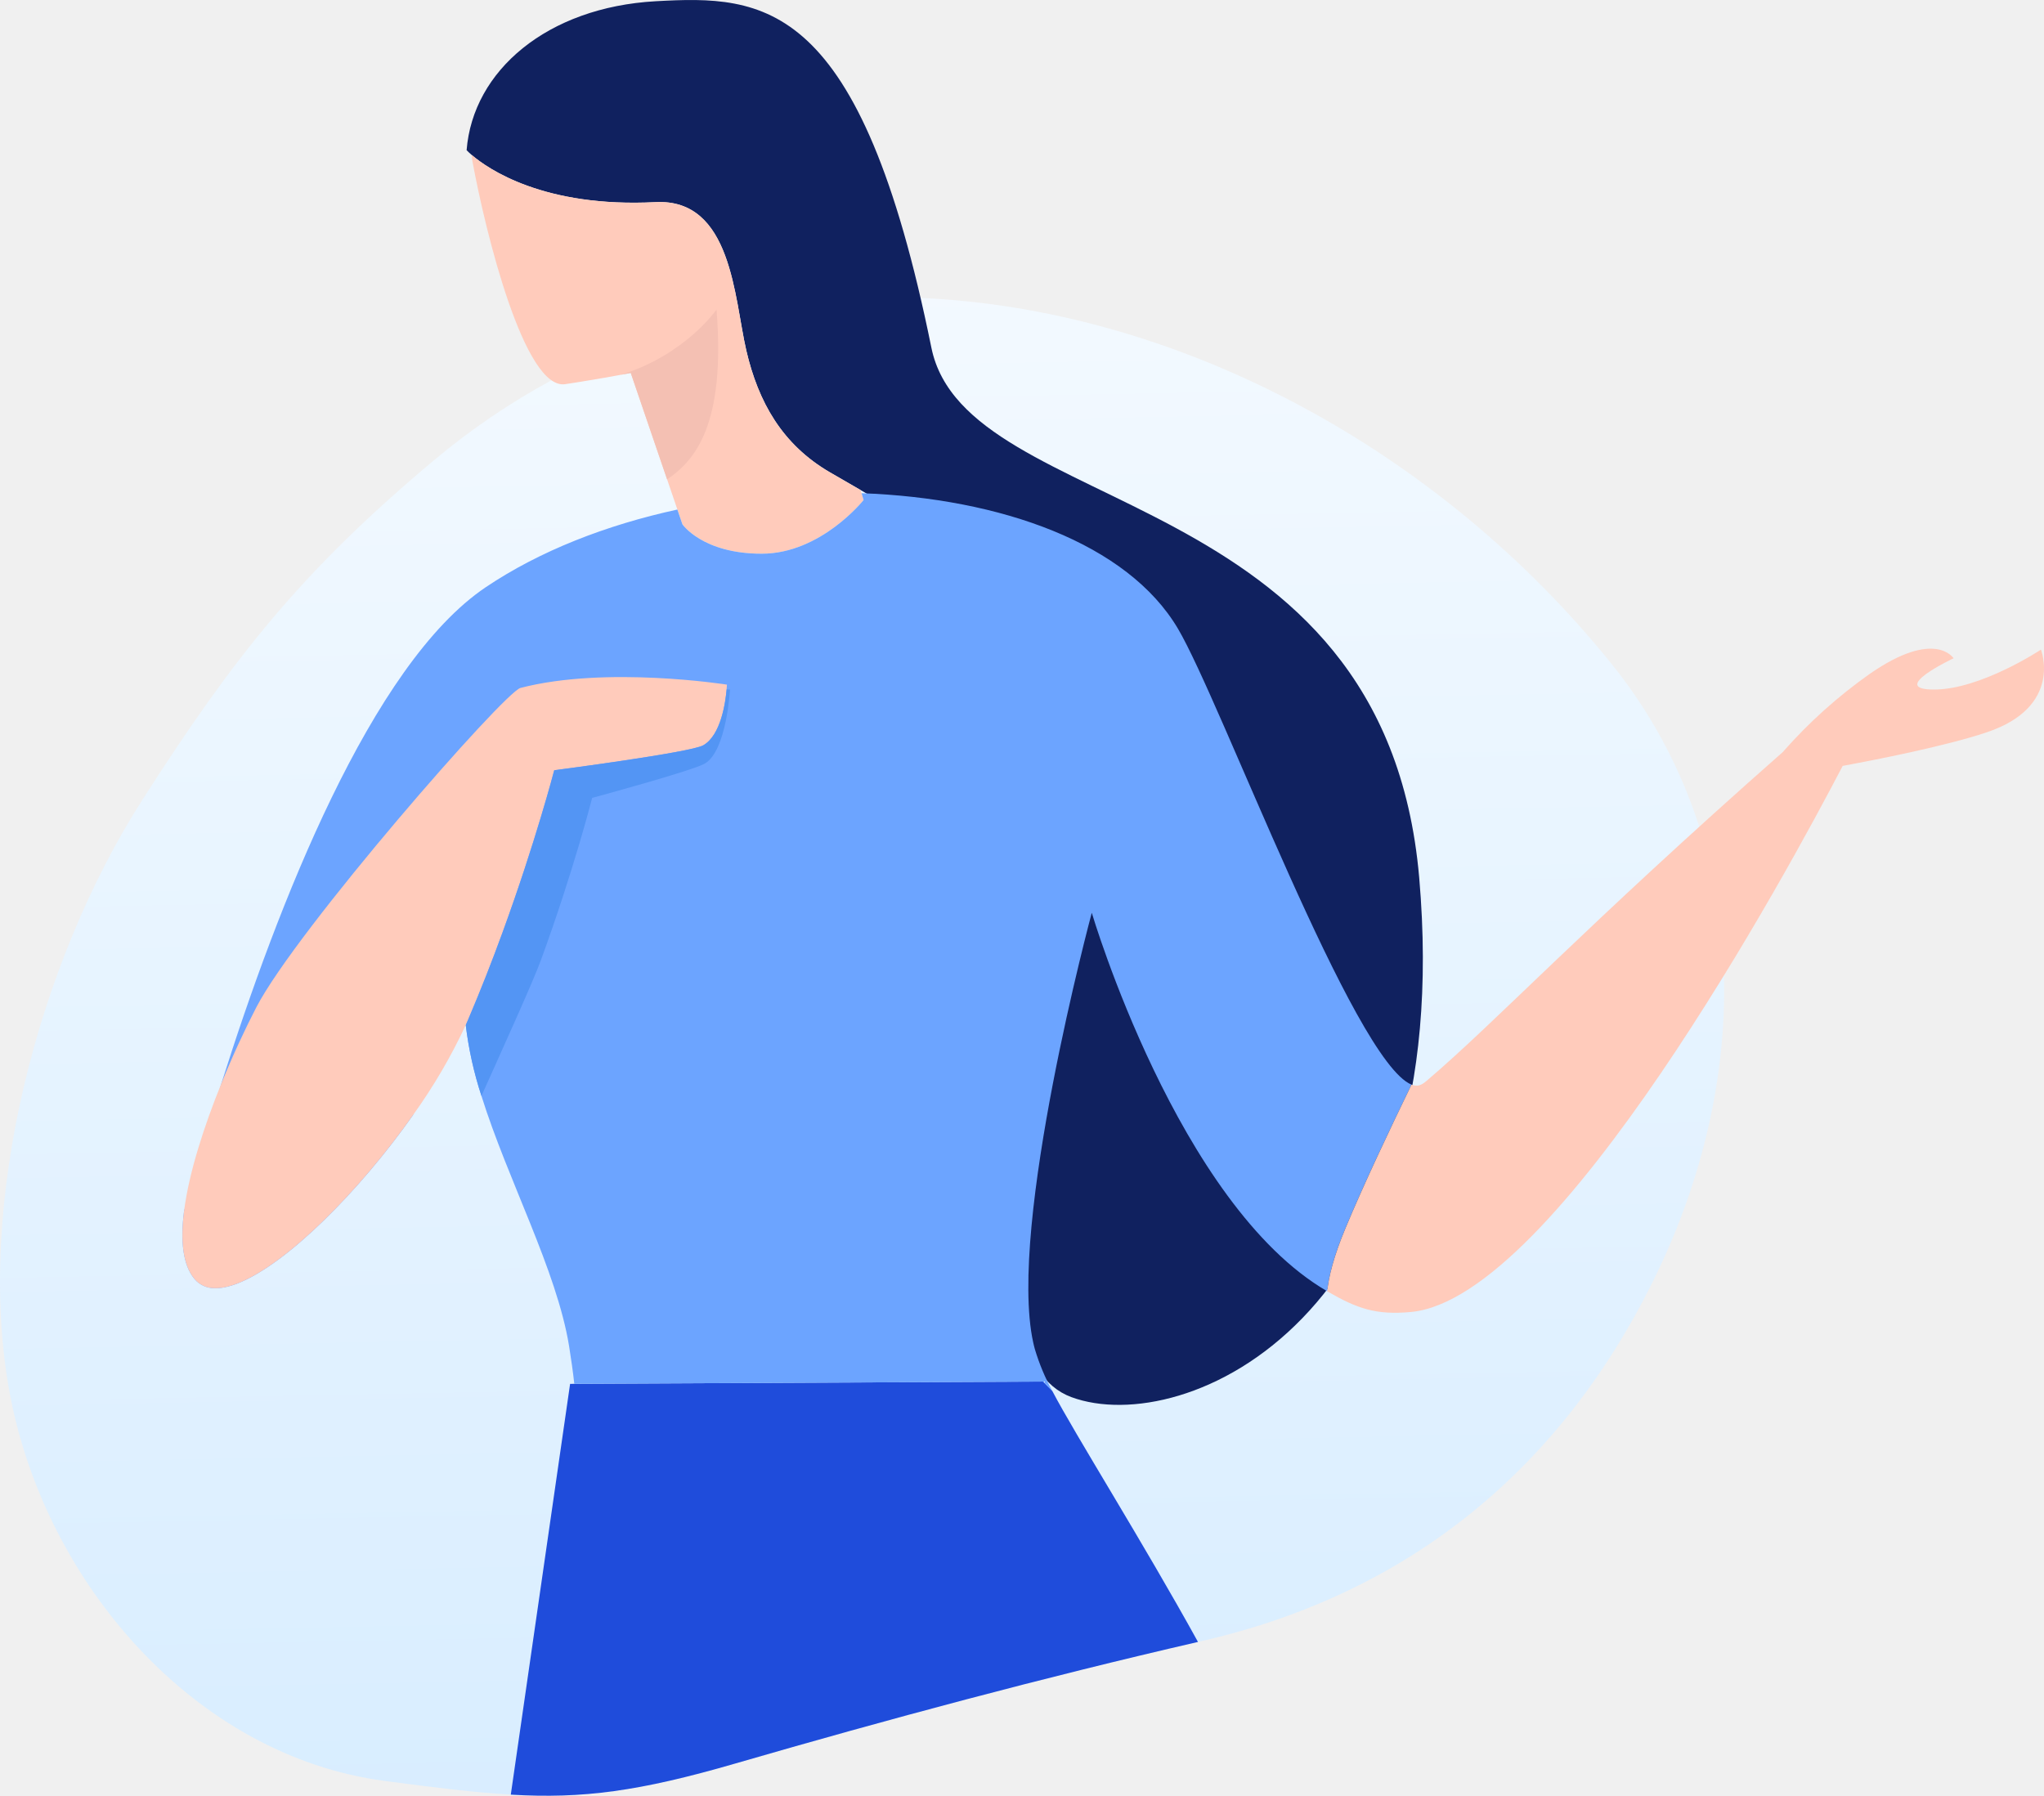
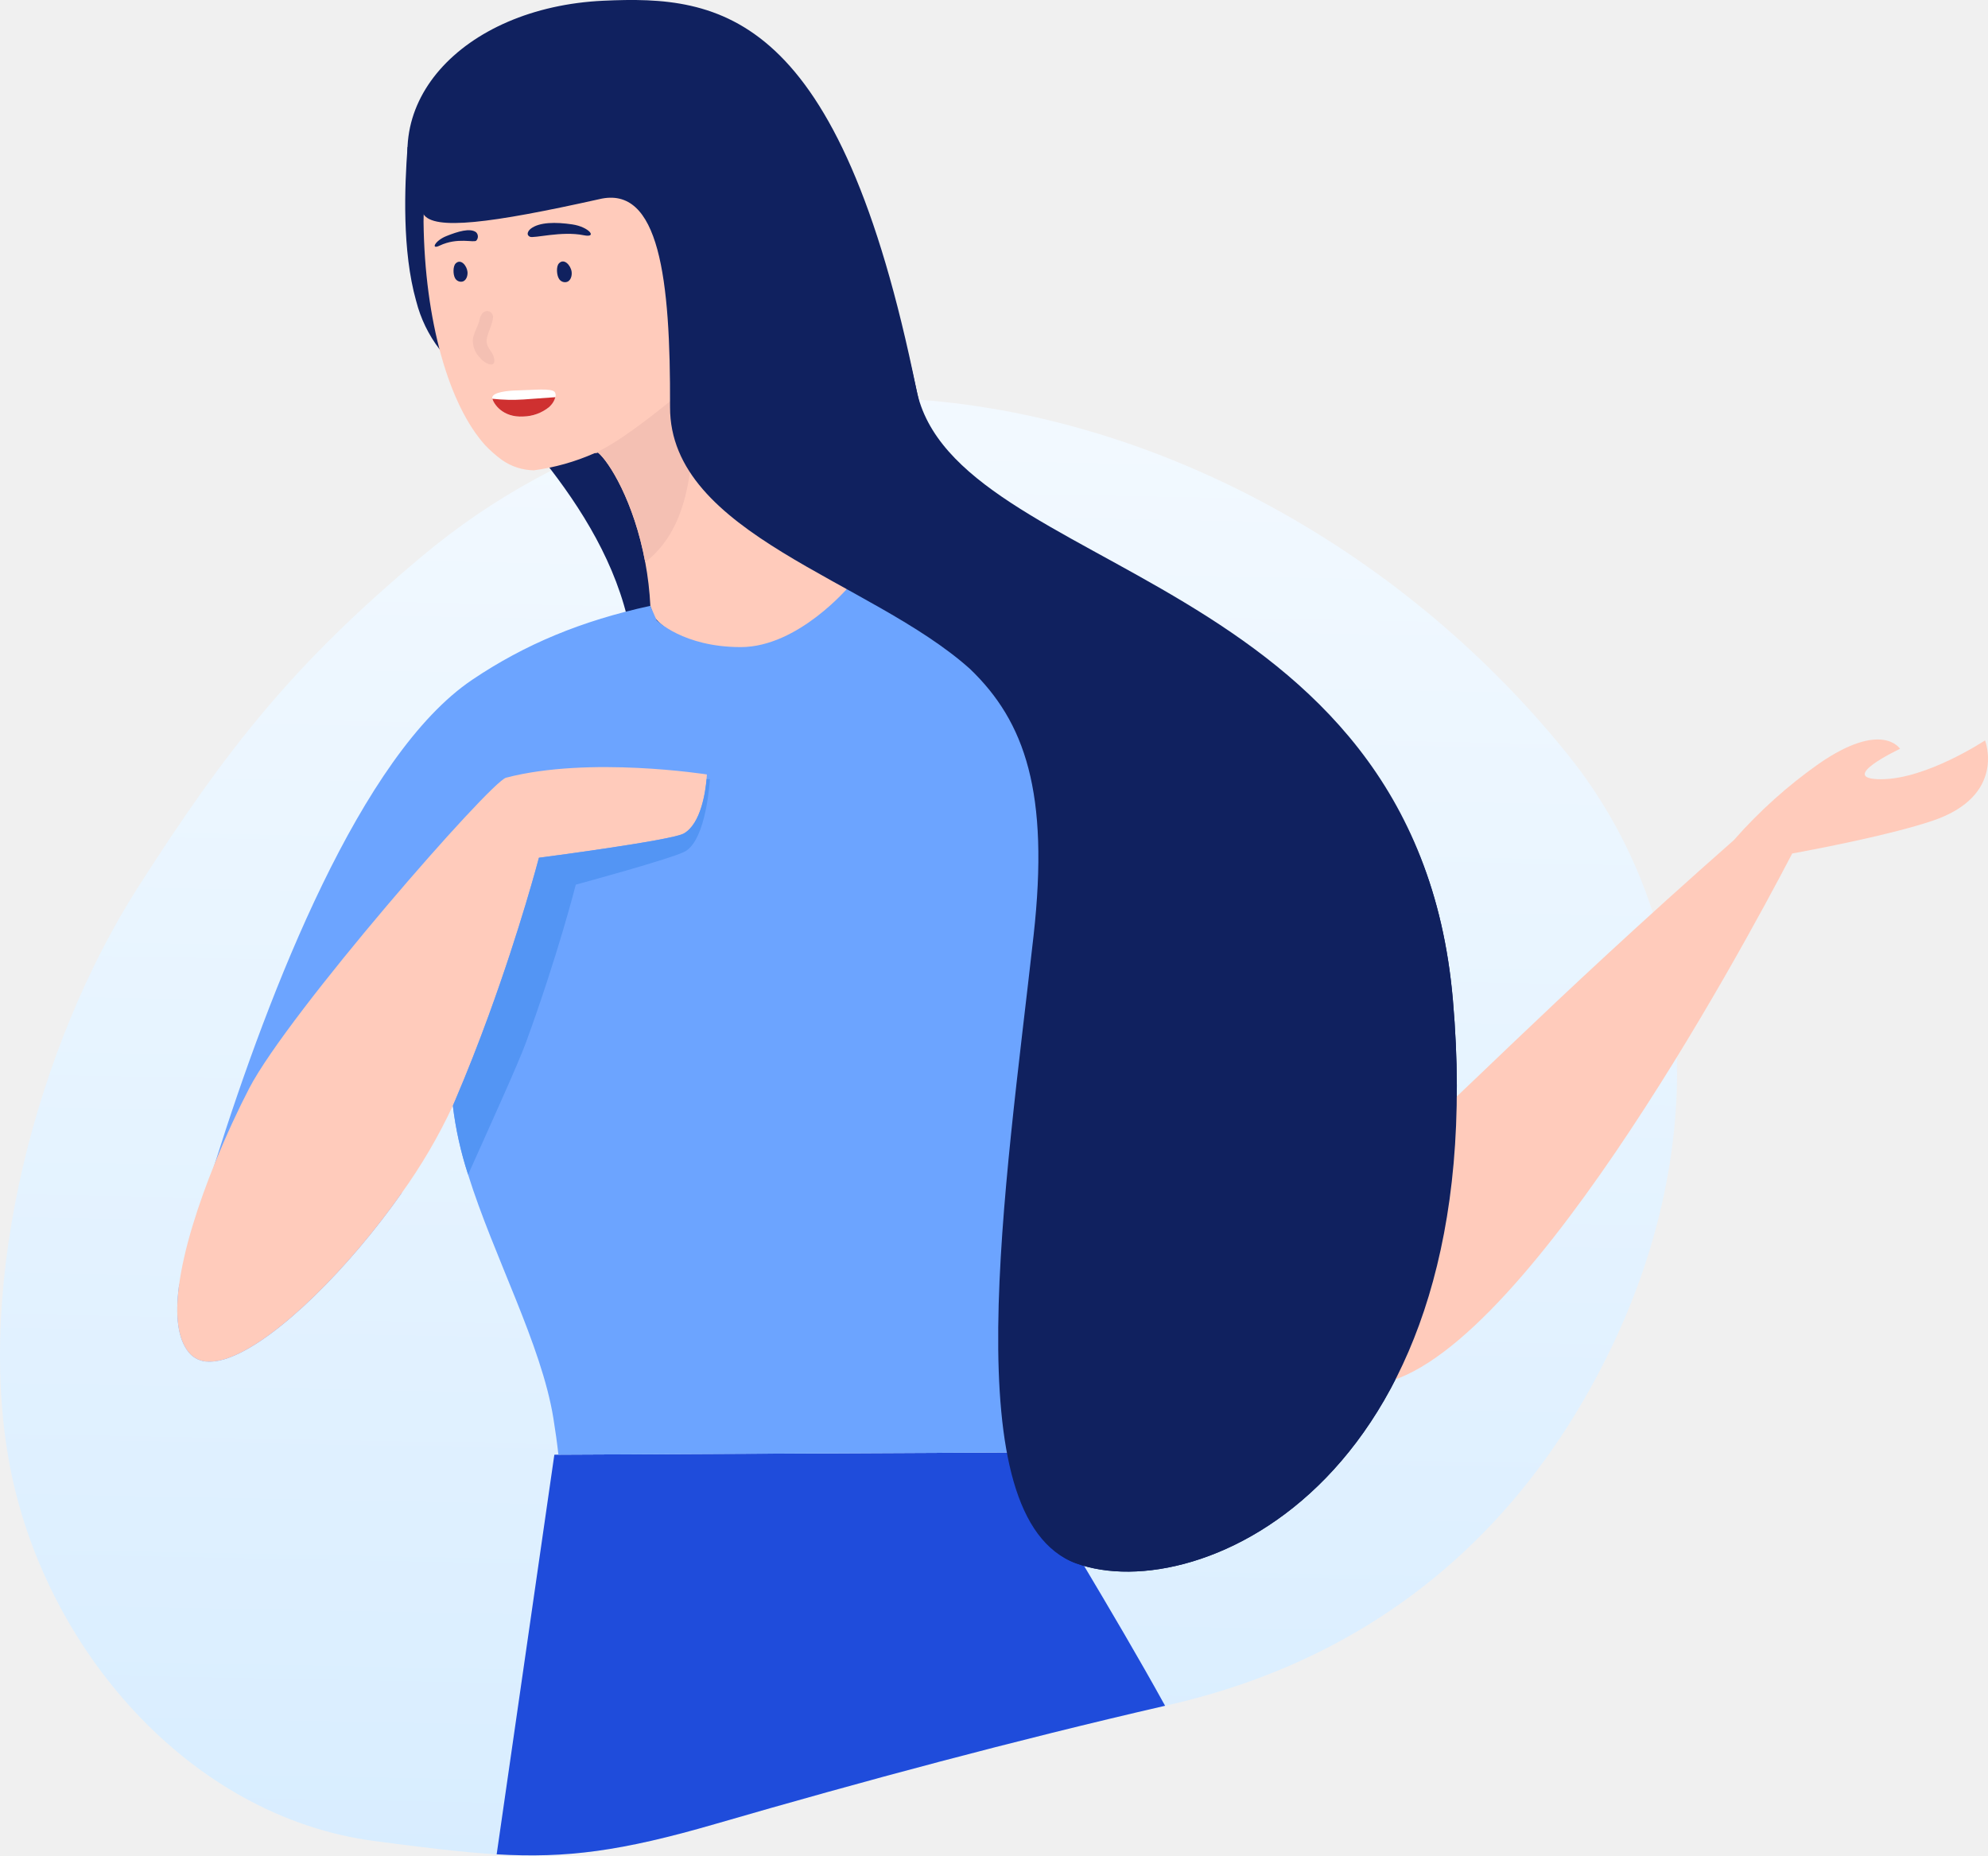
- <svg xmlns="http://www.w3.org/2000/svg" width="584.507" height="513.588">
+ <svg xmlns="http://www.w3.org/2000/svg" width="562.453" height="524.932" viewBox="0 0 562.453 524.932">
  <defs>
-     <style>.d{fill:#ffcbbb}</style>
-     <linearGradient id="a" x1=".477" y1="-.473" x2=".51" y2="1.017" gradientUnits="objectBoundingBox">
+     <linearGradient id="a" x1="0.708" y1="-0.473" x2="0.675" y2="1.017" gradientUnits="objectBoundingBox">
      <stop offset="0" stop-color="#fff" />
      <stop offset="1" stop-color="#d8edff" />
    </linearGradient>
  </defs>
-   <path d="M98.02 1045.2c10.078 54.011 52.784 103.643 107.265 110.826 14.442 1.91 25.778 3.319 36.007 3.91 20.6 1.2 36.644-.909 64.271-8.926 43.782-12.7 87.821-24.505 132.24-34.75.424-.091.834-.2 1.258-.288 59.709-13.715 103.385-49.95 129.906-105.022 13.063-27.142 19.989-56.5 19.246-85.305a151.99 151.99 0 0 0-7.062-42.524 144.361 144.361 0 0 0-25.46-47.055c-49.465-61.164-123.541-100.96-197.223-104.188a210.473 210.473 0 0 0-51.89 4.016c-2.107.44-4.213.909-6.3 1.424-.773.167-1.561.364-2.349.561a195.46 195.46 0 0 0-44.994 17.549 201.814 201.814 0 0 0-33.735 22.978c-37.614 31.537-57.072 56.042-83.457 97.323-29.585 46.312-47.801 115.433-37.723 169.471z" transform="translate(-95.223 -646.662)" fill="url(#a)" />
-   <path d="M146.068 513.277c20.6 1.2 36.644-.909 64.271-8.926 43.782-12.7 87.821-24.505 132.24-34.75-15.655-28.4-35.2-59.421-41.66-71.772a85.501 85.501 0 0 0-1.879-1.925l-.242-.243-.136-.121c-.167-.182-.3-.3-.364-.364a.19.19 0 0 0-.03-.045l-134.043.652-1.2.015z" fill="#1f4cdb" />
-   <path d="M306.416 399.599c-32.31-11.887-6.277-104.021-7-168.417-.667-59.748-17.2-70.17-53.307-91.016q-4.215-2.419-8.788-5.081c-13.609-7.926-20.472-20.042-23.919-34.9s-4.093-43.492-25.942-42.372c-31.931 1.635-47.925-9.519-52.565-13.492a18.153 18.153 0 0 1-1.461-1.368c1.79-22.785 23.091-40.866 54.057-42.6 30.962-1.72 58.547-.987 78.847 99.07 9.982 49.2 129.6 37.646 139.5 151.577 10.954 126.191-67.11 160.486-99.422 148.599z" fill="#10215f" />
-   <path class="d" d="M246.964 143.012s-12.169 15.355-29.129 15.355-22.685-8.421-22.685-8.421l-1.44-4.211-2.942-8.628-10.4-30.455s-.981.2-2.816.536a.038.038 0 0 1-.03.011c-2.4.444-6.218 1.14-11.2 1.94-.358.039-.709.1-1.028.158-.009 0-.009 0-.02.011-1.158.179-2.363.367-3.631.565-11.666 1.784-22.827-43.391-26.572-63.9a11.219 11.219 0 0 1-.18-1.653c4.64 3.974 20.635 15.127 52.565 13.492 21.849-1.12 22.494 27.512 25.942 42.372s10.31 26.975 23.919 34.9q4.578 2.66 8.788 5.081c.1.327.185.624.265.894.389 1.268.594 1.953.594 1.953z" />
-   <path d="M190.767 137.108l-10.4-30.455s-.977.2-2.814.536c18.458-5.716 27.347-18.663 27.347-18.663 2.624 32.979-6.149 43.173-14.133 48.582z" fill="#f4c0b3" />
-   <path d="M403.634 310.205c-5.965 12.283-13.723 28.639-18.907 41.1-3.337 8.02-4.786 13.827-5.186 18.008-42.662-24.756-67.334-108.255-67.334-108.255s-24.087 89.447-16.758 122.847c.144.685.312 1.343.487 1.979a62.285 62.285 0 0 0 4.978 11.936 131.81 131.81 0 0 0-2.654-2.691l-134.031.652c-.385-3.464-.89-7.079-1.494-10.8-3.516-21.614-17.526-47.469-25.057-71.54a106.159 106.159 0 0 1-4.492-20.26 59.2 59.2 0 0 1-.329-8.347c.42-11.995.852-19.542 1.244-24.223-3.36 10.363-9.294 33.549-16 58.323-15.389 21.853-36.177 42.678-50.145 48.126a21.614 21.614 0 0 1-3.59 1.082.052.052 0 0 1-.027.006 12.623 12.623 0 0 1-1.667.239 11.565 11.565 0 0 1-1.346.038 7.389 7.389 0 0 1-5.706-2.632c-3.4-4.057-4.052-11.048-2.987-19.418a929.94 929.94 0 0 1 10.7-36.583c0-.011.006-.017.011-.027 15.978-50.666 42.832-119.8 75.579-141.832 15.48-10.413 34.553-17.808 54.778-22.2l1.441 4.214s5.721 8.417 22.682 8.417 29.13-15.355 29.13-15.355-.2-.686-.583-1.952c39.825 1.435 76.078 14.354 90.488 38.764 12.29 20.8 50.268 123.661 66.775 130.384z" fill="#6ca4ff" />
-   <path class="d" d="M379.541 369.32c8.567 4.975 13.968 6.835 23.932 5.916 41.645-3.839 107.983-126.476 123.468-156.188 9.329-1.717 29.248-5.606 41.181-9.6 21.915-7.341 15.514-23.653 15.514-23.653s-17.194 11.419-30.585 11.419 5.6-8.944 5.6-8.944-5.292-8.511-23.961 4.452a142.275 142.275 0 0 0-24.719 22.183l.032.017c-57.132 50.357-82.248 77.381-102.146 94.287-1.387 1.179-2.594 1.669-4.225 1-5.962 12.283-13.718 28.639-18.9 41.1-3.343 8.021-4.788 13.83-5.191 18.011zM207.876 195.808s-.018.506-.091 1.349c-.309 3.557-1.6 13.127-6.7 16.008-3.68 2.078-42.6 7.129-42.6 7.129s-5.336 20.544-14.832 46.523a501.206 501.206 0 0 1-9.787 24.8 80.655 80.655 0 0 1-.685 1.567 159.73 159.73 0 0 1-15.08 25.752c-15.39 21.853-36.177 42.678-50.145 48.126a21.59 21.59 0 0 1-3.59 1.082.052.052 0 0 1-.027.006 12.584 12.584 0 0 1-1.667.24 11.538 11.538 0 0 1-1.346.038 7.389 7.389 0 0 1-5.706-2.632c-3.4-4.057-4.052-11.048-2.987-19.418 1.39-10.995 5.741-24.37 10.7-36.583 0-.011.006-.017.011-.027 3.286-8.091 6.836-15.671 9.973-21.712 11.483-22.114 70.845-90.072 75.511-91.3 24.491-6.396 59.048-.948 59.048-.948z" />
-   <path d="M208.757 197.211s-.959 17.64-7.268 21.206c-3.678 2.078-32.161 9.788-32.161 9.788s-5.183 20.51-14.679 46.49c-2.285 6.259-11.448 26.406-16.97 38.749a106.159 106.159 0 0 1-4.492-20.26c.236-.527.467-1.05.685-1.567 3.62-8.482 6.9-16.888 9.787-24.8 9.5-25.98 14.832-46.523 14.832-46.523s38.916-5.051 42.6-7.129c5.1-2.881 6.391-12.451 6.7-16.008.63.029.966.054.966.054z" fill="#5395f4" />
+   <g transform="translate(-34.87 -157.834)">
+     <path d="M37.561,536.694c9.7,51.978,50.8,99.741,103.227,106.654,13.9,1.838,24.808,3.194,34.652,3.763,19.82,1.152,35.265-.875,61.852-8.59,42.134-12.222,84.516-23.583,127.262-33.442.408-.088.8-.19,1.211-.277,57.462-13.2,99.493-48.07,125.016-101.069,12.572-26.12,19.237-54.37,18.522-82.095a146.266,146.266,0,0,0-6.8-40.923A138.927,138.927,0,0,0,478,335.432c-47.6-58.862-118.891-97.16-189.8-100.266a202.546,202.546,0,0,0-49.936,3.865c-2.027.423-4.054.875-6.067,1.371-.744.16-1.5.35-2.261.54a188.1,188.1,0,0,0-43.3,16.889,194.217,194.217,0,0,0-32.464,22.11c-36.2,30.35-54.924,53.932-80.315,93.66C45.393,418.169,27.862,484.687,37.561,536.694Z" transform="translate(0 35.355)" fill="url(#a)" />
+     <g transform="translate(85.024 157.833)">
+       <path d="M151.937,243.71l-24.13-9.417c.662-14.36-1.563-38.338-1.563-38.338l-12.1-9.639c-.847,11.32-1.578,29.364,2.422,43.586h0c.006.023.018.048.025.071a37.543,37.543,0,0,0,6.583,13.6c1.133,1.387,2.017,1.539,2.7.777,16.391,19.349,48.173,47.8,52.184,85.1,5.167,48.036,32.676-27.926,32.676-27.926Z" transform="translate(-48.99 -144.776)" fill="#10215f" />
+       <path d="M131.219,553.3c19.82,1.152,35.265-.875,61.852-8.59,42.134-12.222,84.516-23.583,127.262-33.442-15.065-27.331-33.879-57.185-40.092-69.071-.773-.8-1.371-1.429-1.808-1.852l-.233-.233-.131-.117c-.16-.175-.292-.292-.35-.35a.182.182,0,0,0-.029-.044l-129,.627-1.152.015Z" transform="translate(-40.855 -28.666)" fill="#1f4cdb" />
+       <g transform="translate(69.676 13.625)">
+         <path d="M301.6,595.841c-34.659-12.752-6.733-111.59-7.505-180.668-.716-64.093-18.453-75.275-57.185-97.635q-4.52-2.6-9.427-5.45c-14.6-8.5-21.962-21.5-25.659-37.441s-4.39-46.656-27.827-45.455c-34.254,1.754-51.411-10.212-56.39-14.473-1.054-.906-.261-.529-.261-.529,1.919-24.442,23.465-44.776,56.682-46.639,33.216-1.845,62.807-1.059,84.584,106.277,10.706,52.776,139.023,40.384,149.64,162.6C420,571.8,336.26,608.592,301.6,595.841Z" transform="translate(-117.024 -167.176)" fill="#10215f" />
+         <path d="M237.834,317.147s-13.053,16.466-31.254,16.466-24.325-9.028-24.325-9.028l-1.05-3.077a92.177,92.177,0,0,0-1.444-12.309c-3.166-17.209-10.312-28.585-13.375-31.05,0,0-.35.073-1.021.2a63.091,63.091,0,0,1-17.122,4.827,16.09,16.09,0,0,1-9.042-2.946,34.153,34.153,0,0,1-4.754-4.186c-10.224-11.347-17.091-35.133-17.412-63.237a68.106,68.106,0,0,1,1.34-12.892c4.011-18.3,15.97-21.278,16.54-21.41,0,0,29.444-7.219,41.432-1.823,11.959,5.44,22.359,25.785,24.24,40.325,1.123,8.751-.483,21.016-3.473,30.714,2.217,8.182,3.223,17.034,4.711,23.481,3.7,15.941,11.071,28.935,25.67,37.438q4.9,2.844,9.42,5.455c.1.35.2.671.292.963C237.615,316.418,237.834,317.147,237.834,317.147Z" transform="translate(-117.034 -163.734)" fill="#ffcbbb" />
+         <path d="M164.569,282.792c-3.166-17.209-10.312-28.585-13.375-31.05,0,0-.35.073-1.021.2,9.15-3.849,27.345-19.659,27.345-19.659C180.085,264.635,172.428,276.55,164.569,282.792Z" transform="translate(-101.842 -137.328)" fill="#f4c0b3" />
+       </g>
+       <path d="M407.495,435.5c-5.742,11.821-13.207,27.561-18.2,39.554-3.213,7.719-4.606,13.308-4.992,17.332-41.056-23.825-64.8-104.181-64.8-104.181s-23.182,86.07-16.129,118.221c.14.659.3,1.292.468,1.9a59.946,59.946,0,0,0,4.791,11.487c-1.632-1.7-2.552-2.59-2.552-2.59l-128.987.627c-.37-3.334-.856-6.814-1.438-10.393-3.382-20.8-16.867-45.682-24.114-68.849a102.147,102.147,0,0,1-4.323-19.5,57.2,57.2,0,0,1-.316-8.033c.4-11.543.82-18.806,1.2-23.313-3.233,9.974-8.943,32.286-15.394,56.127C117.9,464.926,97.9,484.968,84.456,490.211A20.9,20.9,0,0,1,81,491.252a.05.05,0,0,1-.026.006,11.877,11.877,0,0,1-1.6.229,10.839,10.839,0,0,1-1.3.038,7.113,7.113,0,0,1-5.489-2.533c-3.273-3.9-3.9-10.633-2.876-18.687,2.554-9.451,6.022-21.637,10.3-35.206,0-.01.006-.016.012-.026,15.376-48.759,41.219-115.3,72.733-136.494,14.9-10.021,30.881-16.657,50.343-20.885l1.772,4.054s7.495,7.62,23.816,7.62,30.692-17.215,30.692-17.215l-.561-1.878c38.326,1.381,70.557,16.253,84.424,39.742C355.063,330.034,391.608,429.023,407.495,435.5Z" transform="translate(-69.259 -106.288)" fill="#6ca4ff" />
+       <g transform="translate(0 209.217)">
+         <path d="M285.279,478.165c8.244,4.788,13.442,6.578,23.033,5.694,40.076-3.694,103.917-121.717,118.821-150.309,8.977-1.654,28.146-5.395,39.631-9.241,21.09-7.065,14.928-22.763,14.928-22.763s-16.546,10.989-29.434,10.989,5.386-8.608,5.386-8.608-5.093-8.19-23.058,4.285a136.968,136.968,0,0,0-23.787,21.35l.032.016c-54.985,48.462-79.153,74.468-98.3,90.737-1.336,1.136-2.5,1.607-4.068.964-5.737,11.821-13.2,27.561-18.191,39.554C287.058,468.553,285.667,474.141,285.279,478.165Z" transform="translate(29.769 -301.288)" fill="#ffcbbb" />
+         <path d="M219.1,308.728s-.018.487-.088,1.3c-.3,3.421-1.54,12.631-6.448,15.405-3.541,2-40.99,6.86-40.99,6.86s-5.135,19.77-14.275,44.772c-2.777,7.614-5.934,15.7-9.418,23.867-.21.5-.432,1-.659,1.508a153.641,153.641,0,0,1-14.513,24.781C117.9,448.252,97.9,468.294,84.456,473.537A20.9,20.9,0,0,1,81,474.578a.05.05,0,0,1-.026.006,11.877,11.877,0,0,1-1.6.229,10.839,10.839,0,0,1-1.3.038,7.113,7.113,0,0,1-5.489-2.533c-3.273-3.9-3.9-10.633-2.876-18.687,1.337-10.581,5.525-23.453,10.3-35.206,0-.01.006-.016.012-.026,3.162-7.786,6.579-15.082,9.6-20.895,11.049-21.283,68.177-86.683,72.667-87.86C185.85,303.485,219.1,308.728,219.1,308.728Z" transform="translate(-69.259 -298.832)" fill="#ffcbbb" />
+         <path d="M195.445,309.016s-.922,16.975-6.993,20.408c-3.541,2-30.952,9.42-30.952,9.42s-4.988,19.738-14.126,44.74c-2.2,6.023-11.017,25.411-16.331,37.289a102.147,102.147,0,0,1-4.323-19.5c.228-.509.449-1.011.659-1.508,3.484-8.163,6.642-16.253,9.418-23.867,9.14-25,14.275-44.772,14.275-44.772s37.449-4.861,40.99-6.86c4.908-2.774,6.15-11.984,6.448-15.405C195.121,308.995,195.445,309.016,195.445,309.016Z" transform="translate(-44.752 -297.769)" fill="#5395f4" />
+       </g>
+       <path d="M143.493,213.463c-.662-1-.843-3.464-.035-4.346,1.448-1.581,3.333.491,3.6,2.32.171,1.161-.268,2.837-1.661,2.975A1.987,1.987,0,0,1,143.493,213.463Z" transform="translate(-35.491 -134.582)" fill="#10215f" />
+       <path d="M123.291,213.264c-.588-.993-.646-3.362.169-4.17,1.461-1.447,3.172.627,3.346,2.395.109,1.119-.391,2.705-1.733,2.772A1.9,1.9,0,0,1,123.291,213.264Z" transform="translate(-44.692 -134.557)" fill="#10215f" />
+       <path d="M132.665,231.731c-.37-2.387-2.678-3.207-2.061-5.982.442-1.986,1.546-3.811,1.736-5.853a1.785,1.785,0,0,0-.945-1.56.7.7,0,0,0-.089-.042c-.795-.276-2.1-.2-2.733,2-.327,2.129-1.911,4.1-1.994,6.308a7.577,7.577,0,0,0,1.092,3.637c.16.3,1.7,1.953,1.3,1.594C130.881,233.525,133.029,234.084,132.665,231.731Z" transform="translate(-42.984 -130.169)" fill="#f4c0b3" />
+       <g transform="translate(89.107 110.208)">
+         <path d="M148.212,235.567a5.2,5.2,0,0,1-1.288,2.316c-.125.136-.289.267-.459.473a12.034,12.034,0,0,1-7.31,2.678c-5.91.337-8.386-3.643-8.759-5.021a1.993,1.993,0,0,1-.038-.338c.16-1.508,4.264-2,7.689-2.043s9.187-.732,10.019.509A1.683,1.683,0,0,1,148.212,235.567Z" transform="translate(-130.357 -233.4)" fill="#fff" />
+         <path d="M148.2,234.886a5.2,5.2,0,0,1-1.288,2.316c-.125.136-.289.267-.459.473a12.034,12.034,0,0,1-7.31,2.678c-5.91.337-8.386-3.643-8.759-5.021a50.6,50.6,0,0,0,8.863.2C142.883,235.249,146.552,235.009,148.2,234.886Z" transform="translate(-130.345 -232.719)" fill="#cf3030" />
+       </g>
+       <path d="M130.906,203.065c-1.722-1.267-5.147-.211-8.395,1.085s-4.525,3.952-1.924,2.707c5.1-2.441,9.732-.728,10.388-1.428A1.7,1.7,0,0,0,130.906,203.065Z" transform="translate(-46.367 -137.36)" fill="#10215f" />
+       <path d="M138.122,202.7c2.436-1.865,7.034-1.9,11.749-1.2s7.254,3.885,3.217,3.063c-6.236-1.272-14.179.961-15.222.427C136.6,204.346,137.536,203.151,138.122,202.7Z" transform="translate(-38.096 -138.008)" fill="#10215f" />
+       <path d="M409.691,440.713c-10.617-122.219-141.077-119.9-151.785-172.671-21.776-107.335-55.376-111.549-88.606-110-39.851,1.861-66.479,30.068-50.857,60.379,2.933,4.644,18.978,2.613,49.7-4.228h0c17.043-4.136,20.206,22.54,20.066,58.754-.139,36.147,56.775,48.965,84.876,74.153,15.564,14.949,22.492,34.958,17.977,75.411-7.972,71.422-22.681,164.856,11.978,177.608S421.444,576.085,409.691,440.713Z" transform="translate(-48.791 -157.833)" fill="#10215f" />
+     </g>
+   </g>
</svg>
